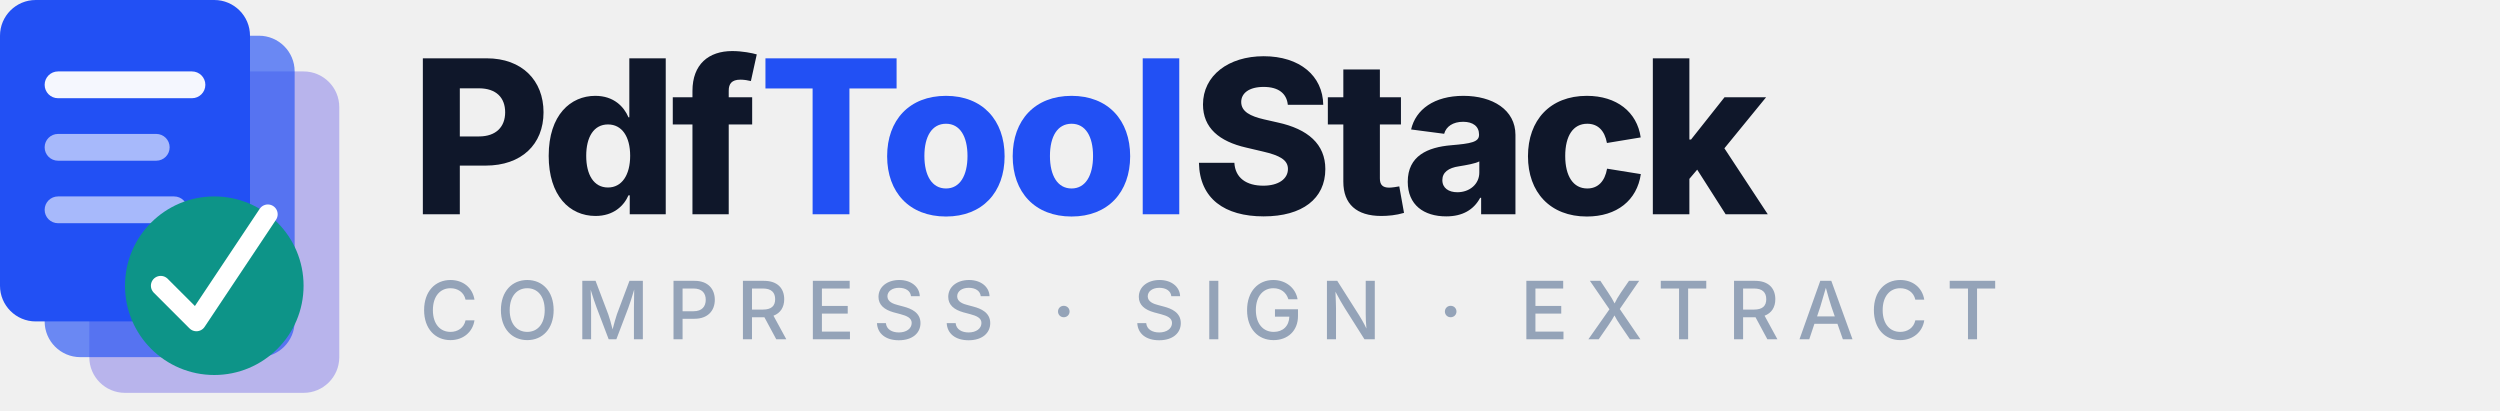
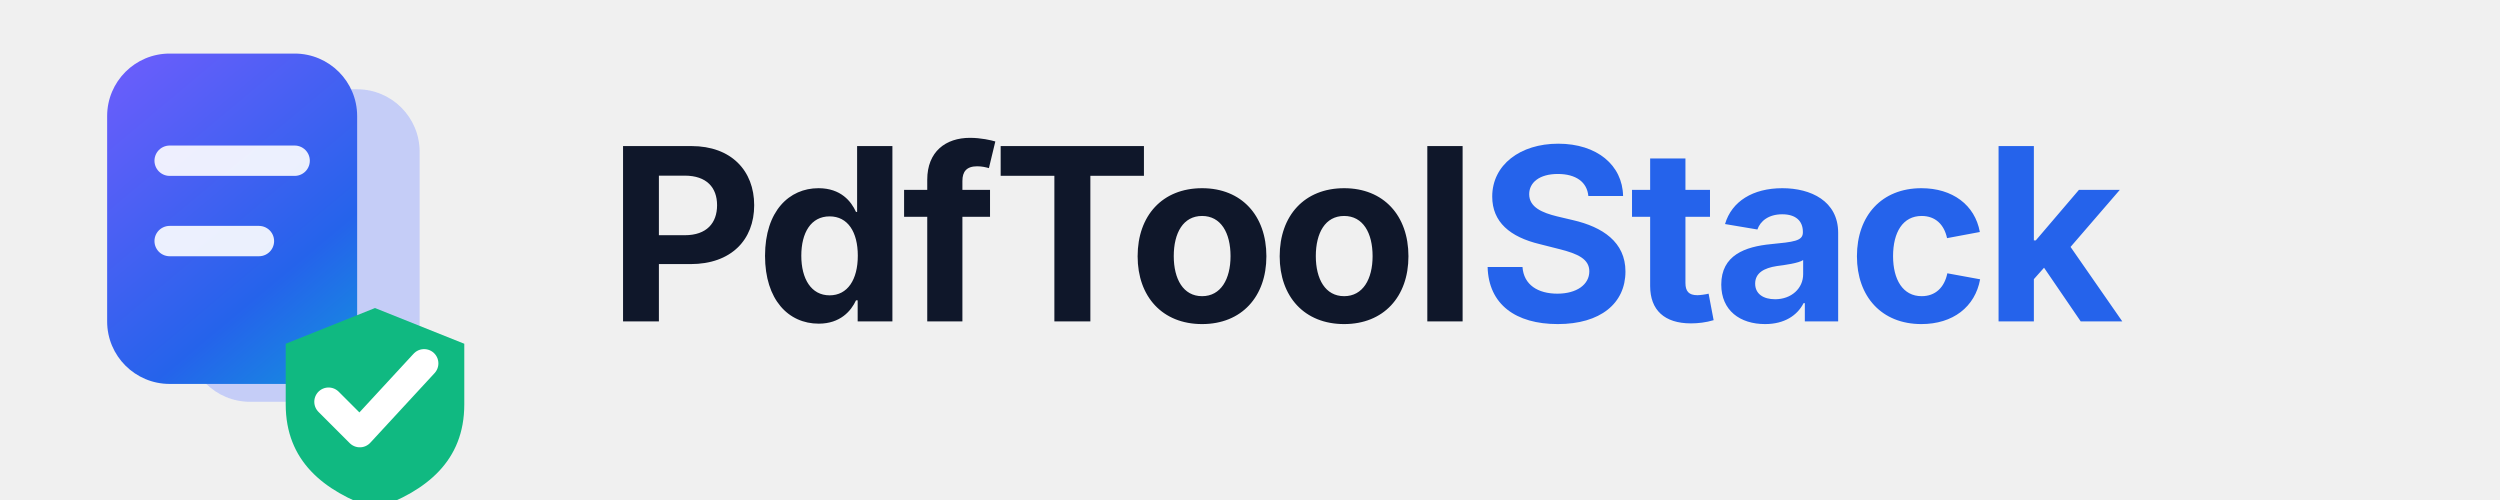
- <svg xmlns="http://www.w3.org/2000/svg" viewBox="0 0 280 46">
-   <rect x="10" y="8" width="28" height="36" rx="4" fill="#4F46E5" opacity="0.35" />
-   <rect x="5" y="4" width="28" height="36" rx="4" fill="#2250F4" opacity="0.65" />
-   <rect x="0" y="0" width="28" height="36" rx="4" fill="#2250F4" />
-   <rect x="5" y="8" width="18" height="3" rx="1.5" fill="white" opacity="0.95" />
-   <rect x="5" y="15" width="14" height="3" rx="1.5" fill="white" opacity="0.6" />
-   <rect x="5" y="22" width="16" height="3" rx="1.5" fill="white" opacity="0.6" />
-   <circle cx="24" cy="32" r="10" fill="#0D9488" />
-   <polyline points="18,32 22,36 30,24" stroke="white" stroke-width="2.2" fill="none" stroke-linecap="round" stroke-linejoin="round" />
-   <text x="46" y="24" font-family="system-ui,-apple-system,BlinkMacSystemFont,sans-serif" font-size="24" font-weight="800" fill="#0f172a" letter-spacing="-0.8">Pdf<tspan fill="#2250F4">Tool</tspan>Stack</text>
-   <text x="47" y="38" font-family="system-ui,-apple-system,BlinkMacSystemFont,sans-serif" font-size="9" font-weight="500" fill="#94a3b8" letter-spacing="2">COMPRESS · SIGN · EXTRACT</text>
+ <svg xmlns="http://www.w3.org/2000/svg" viewBox="0 0 280 56" role="img" aria-labelledby="title desc">
+   <defs>
+     <linearGradient id="ptsLogoGradient" x1="12" y1="7" x2="48" y2="50" gradientUnits="userSpaceOnUse">
+       <stop stop-color="#6D5DFC" />
+       <stop offset="0.55" stop-color="#2563EB" />
+       <stop offset="1" stop-color="#06B6D4" />
+     </linearGradient>
+   </defs>
+   <rect x="21" y="10" width="26" height="35" rx="7" fill="#A5B4FC" opacity="0.58" />
+   <rect x="12" y="6" width="28" height="37" rx="7" fill="url(#ptsLogoGradient)" />
+   <path d="M19 18h14M19 27h10" stroke="#FFFFFF" stroke-width="3.4" stroke-linecap="round" opacity="0.9" />
+   <path d="M42 34.5l10 4v6.8c0 6.3-4.2 9.7-10 11.7-5.8-2-10-5.4-10-11.7v-6.8l10-4Z" fill="#10B981" />
+   <path d="M36.8 45l3.5 3.5 7.2-7.8" stroke="#FFFFFF" stroke-width="3.2" stroke-linecap="round" stroke-linejoin="round" fill="none" />
+   <text x="68" y="36" font-family="'Plus Jakarta Sans', Inter, system-ui, -apple-system, BlinkMacSystemFont, sans-serif" font-size="27" font-weight="700" fill="#0F172A" letter-spacing="-0.65">PdfTool<tspan fill="#2563EB">Stack</tspan>
+   </text>
</svg>
